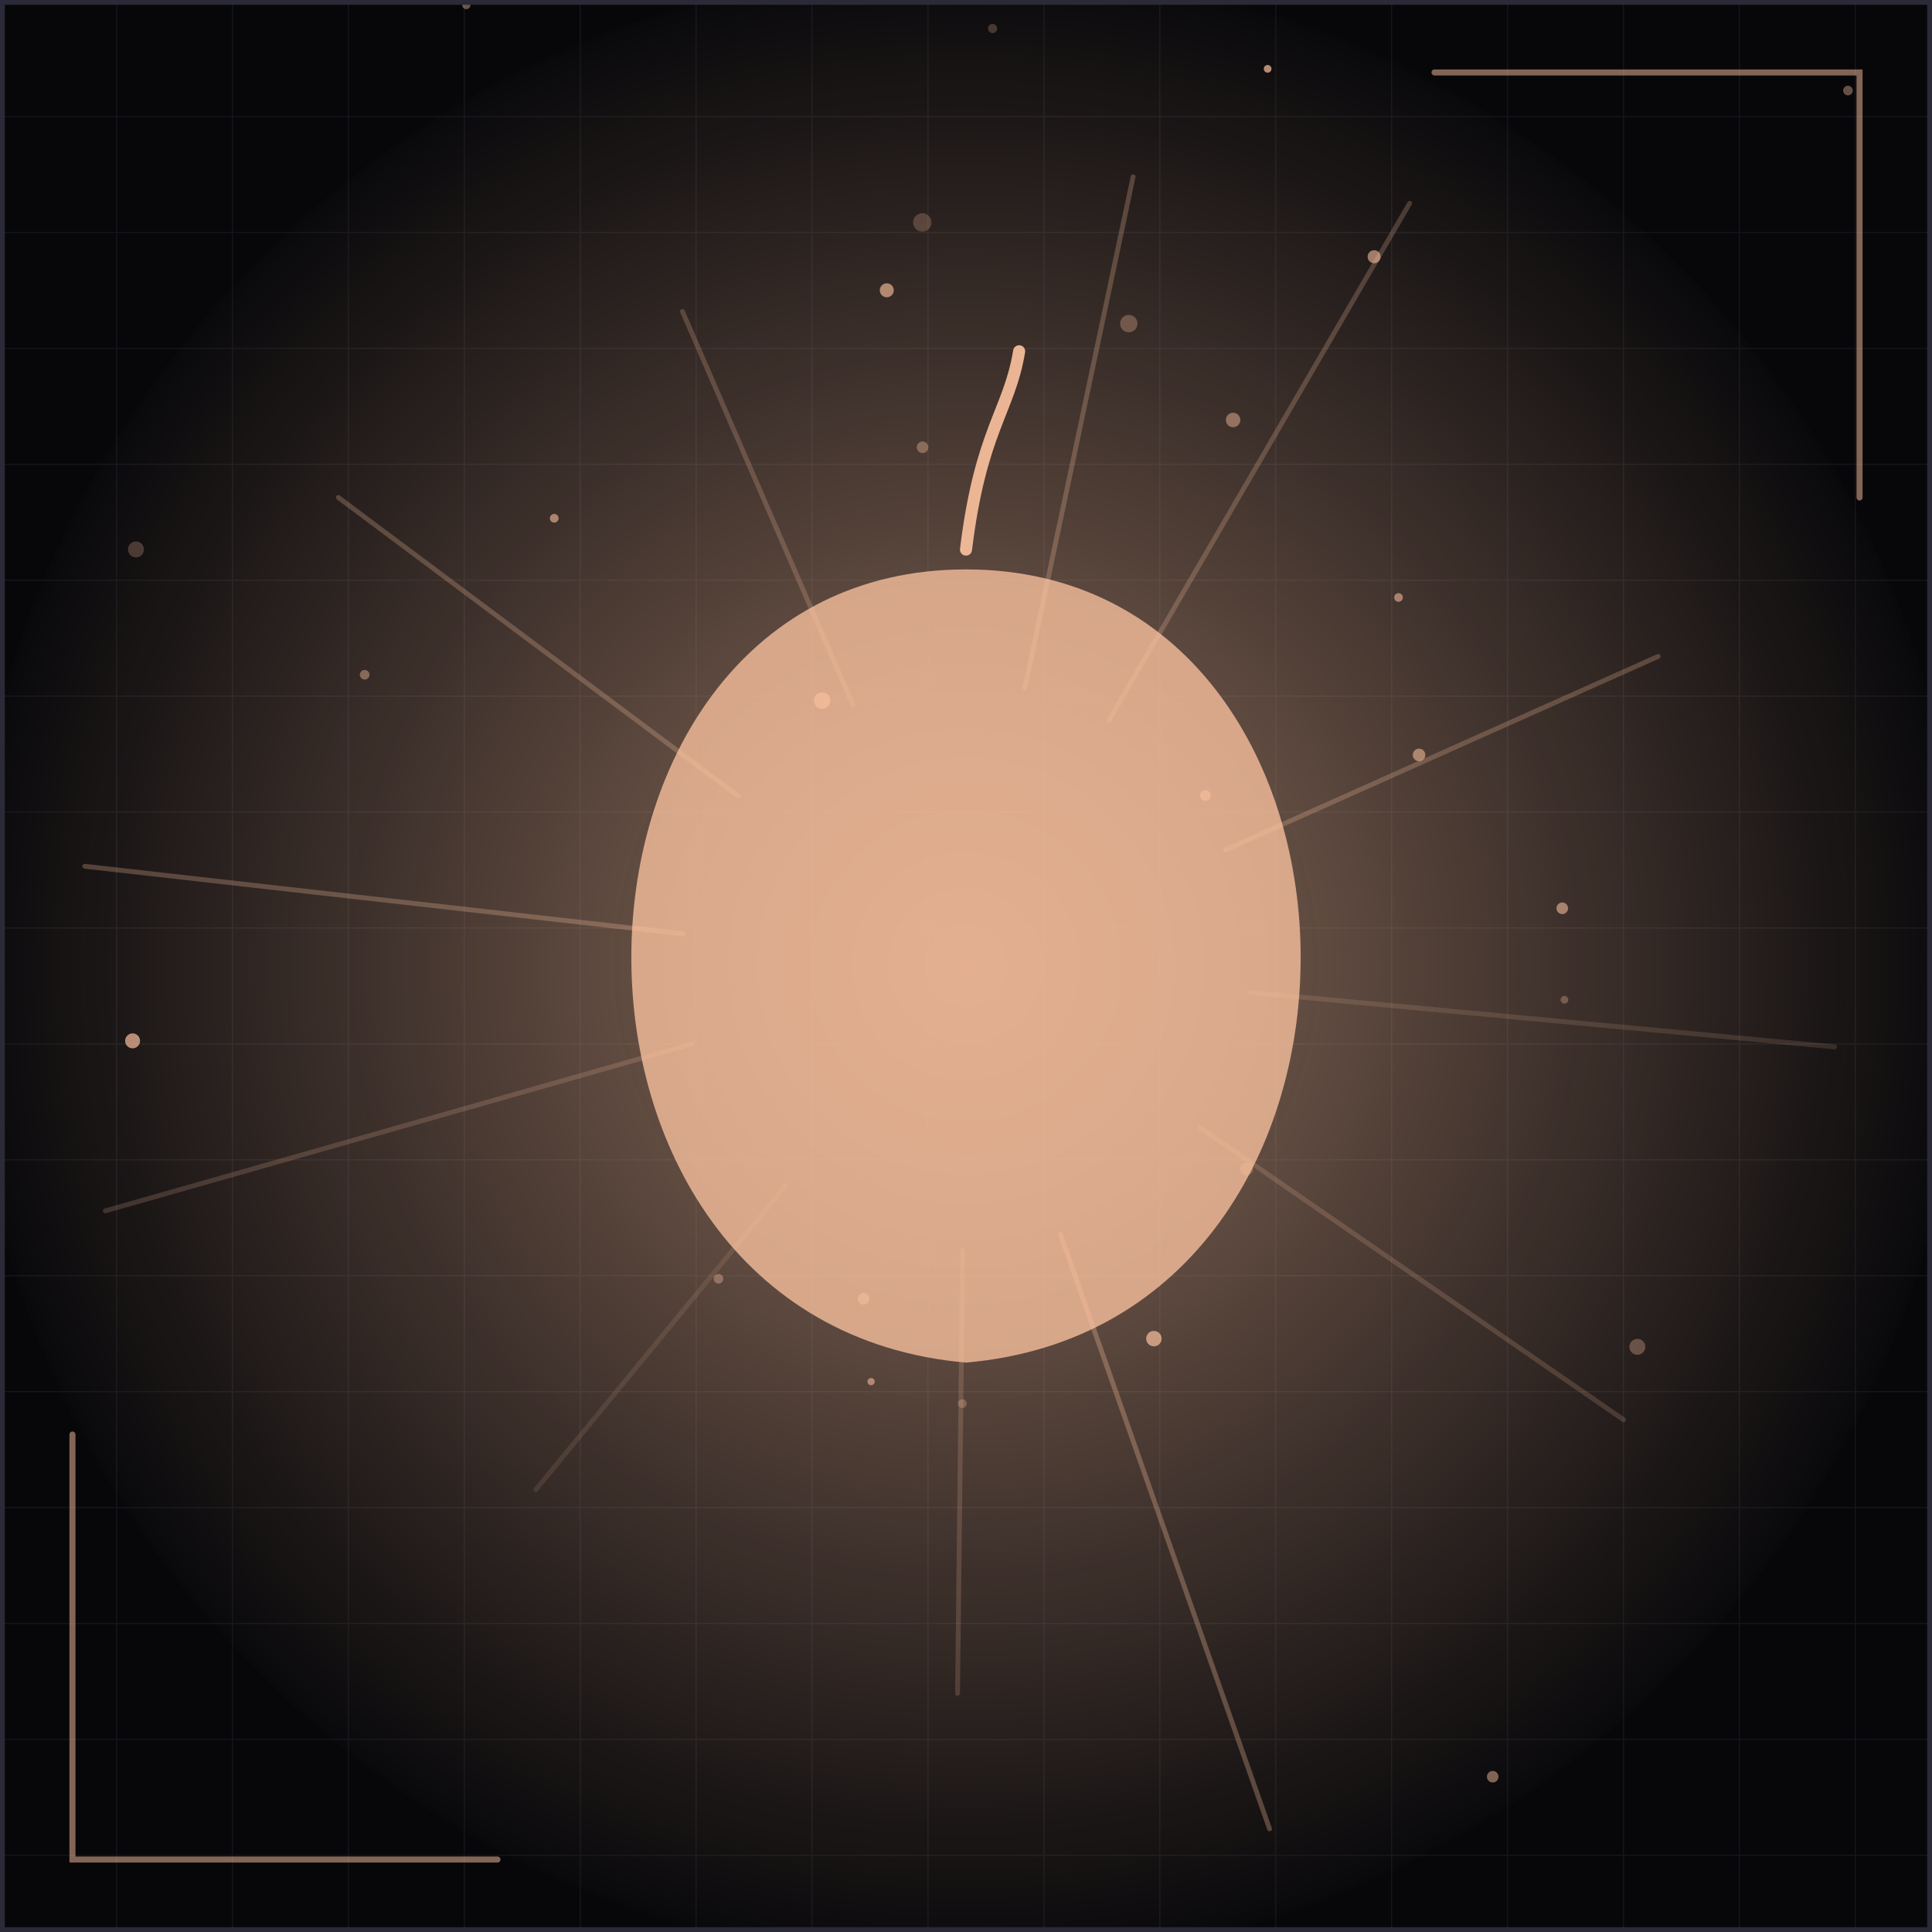
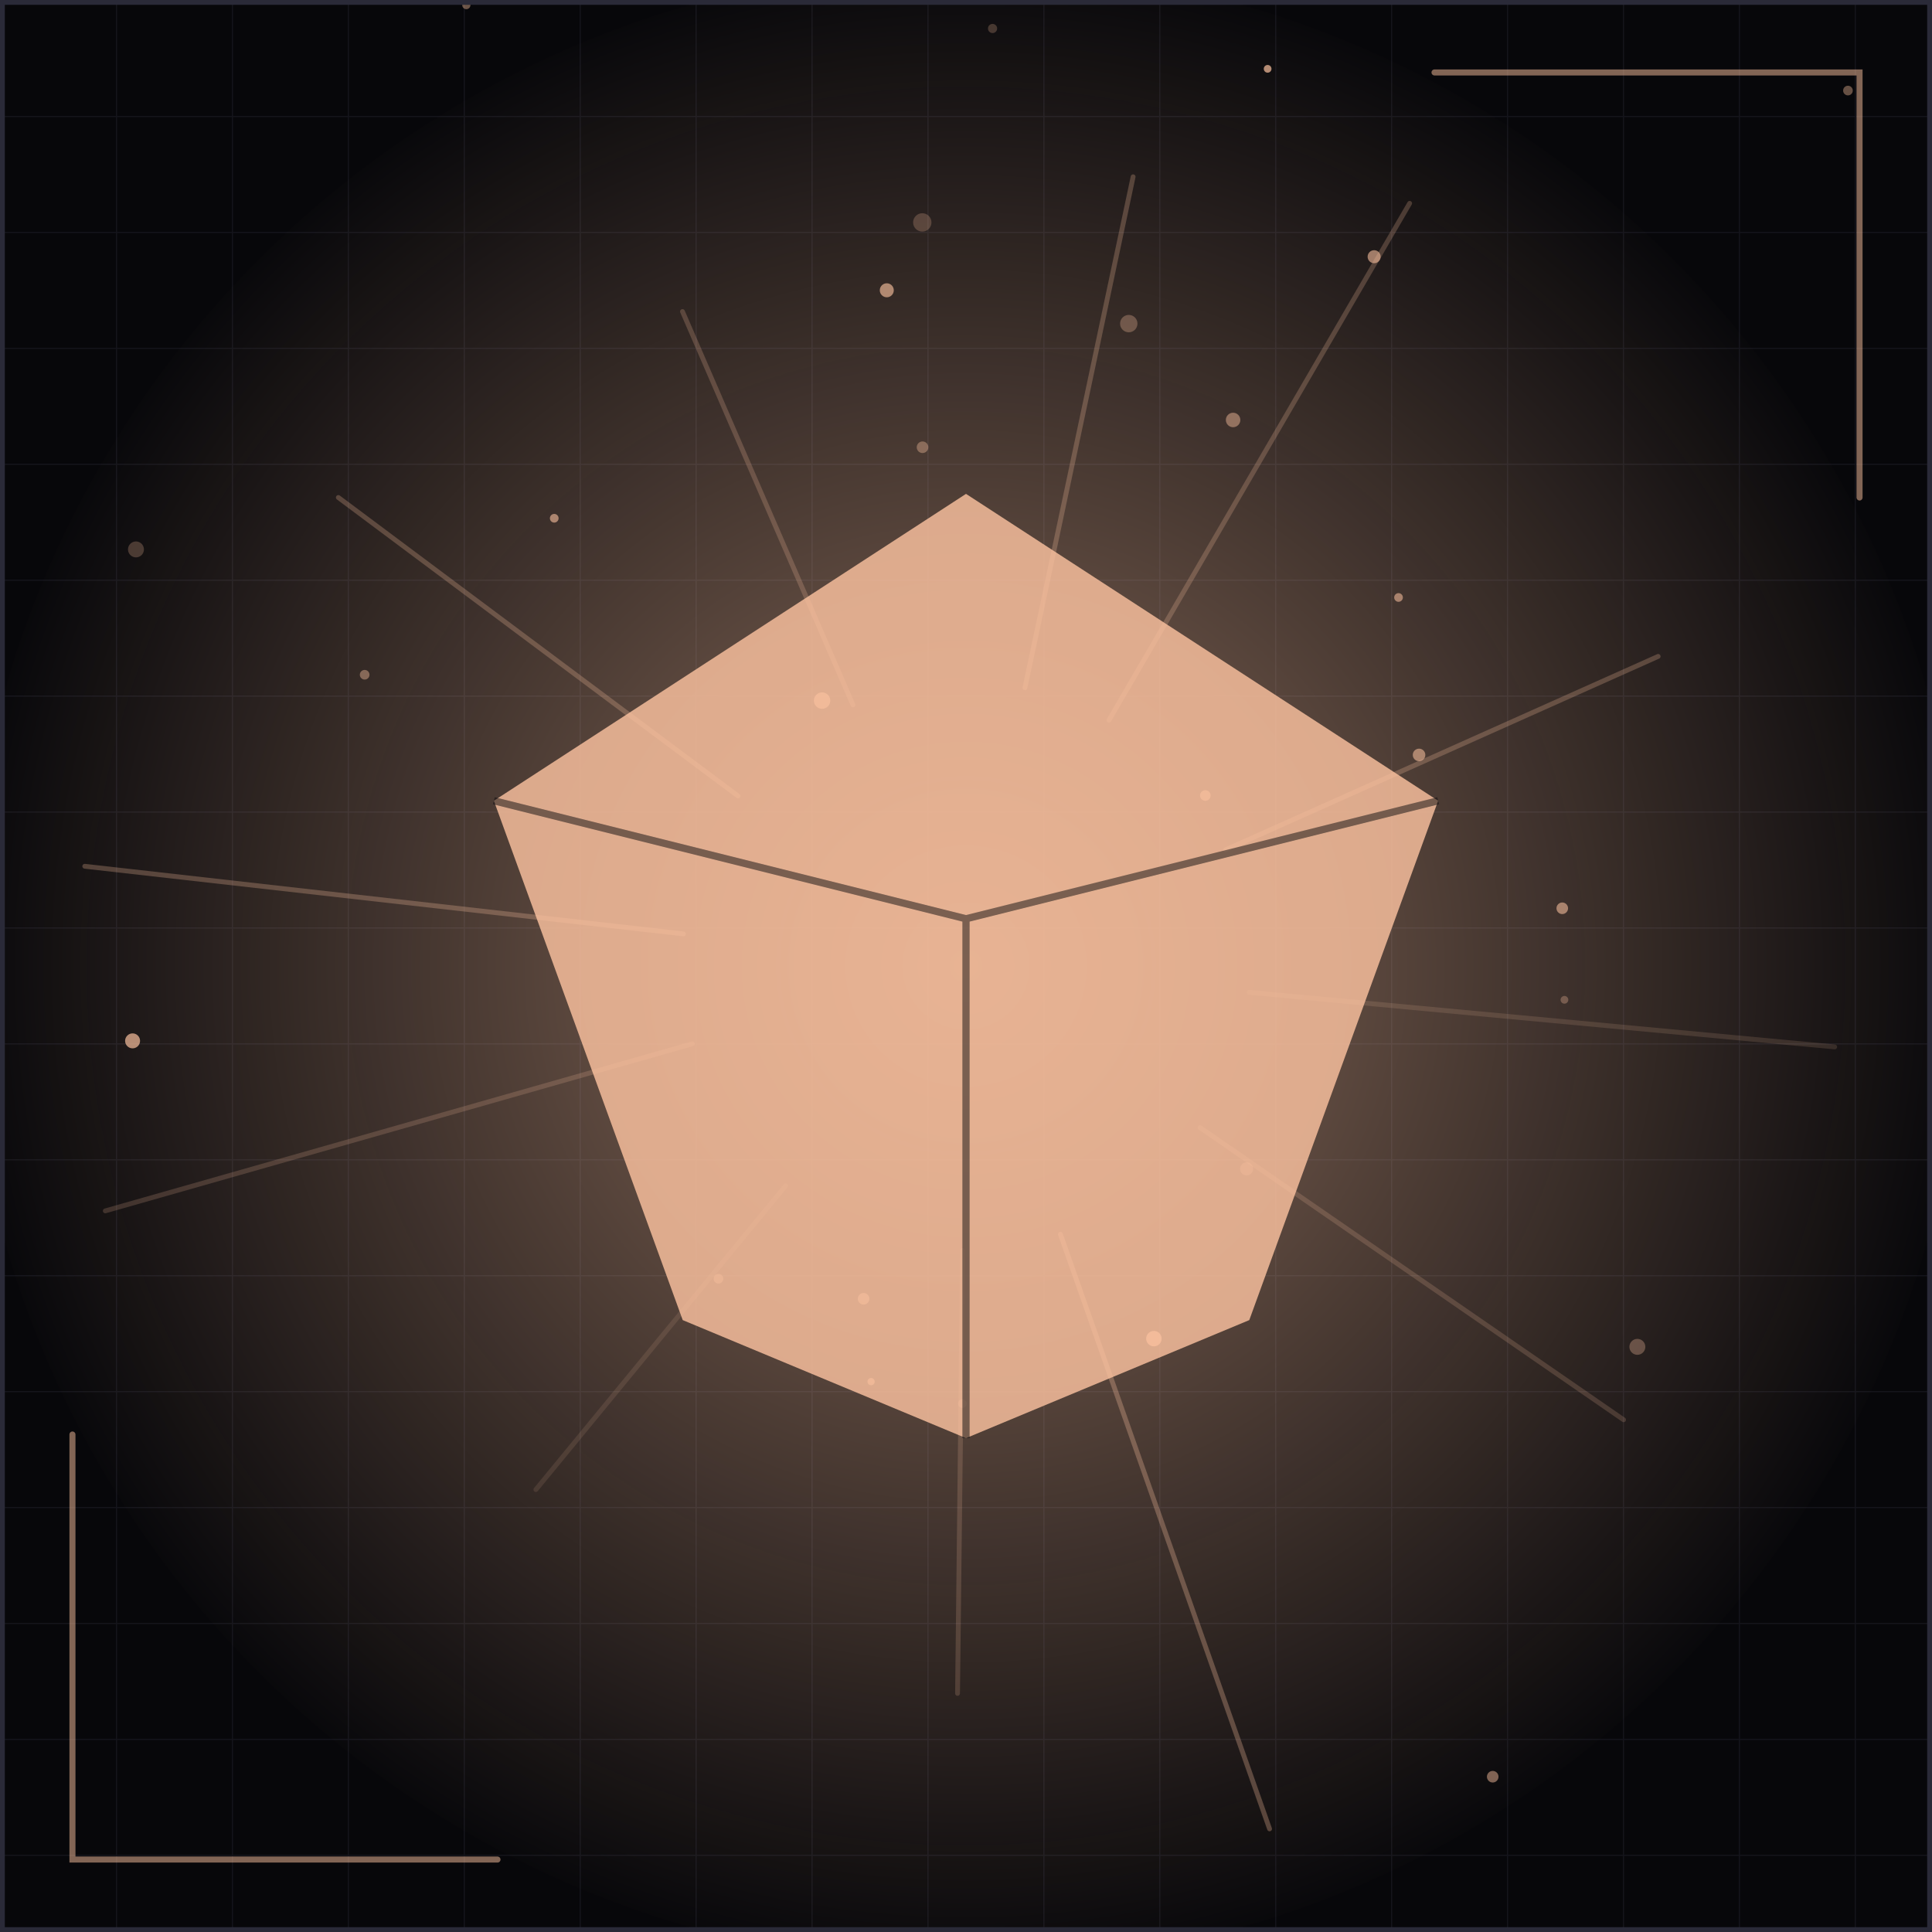
<svg xmlns="http://www.w3.org/2000/svg" width="800" height="800" viewBox="0 0 800 800">
  <rect width="800" height="800" fill="#07070a" />
  <defs>
    <pattern id="grid" width="48" height="48" patternUnits="userSpaceOnUse">
      <path d="M 48 0 L 0 0 0 48" fill="none" stroke="#2a2a38" stroke-width="1" opacity="0.35" />
    </pattern>
  </defs>
  <rect width="800" height="800" fill="url(#grid)" />
  <defs>
    <radialGradient id="glow1" cx="50%" cy="50%" r="50%">
      <stop offset="0%" stop-color="#fdc3a0" stop-opacity="0.55" />
      <stop offset="100%" stop-color="#fdc3a0" stop-opacity="0" />
    </radialGradient>
  </defs>
  <circle cx="400" cy="400" r="414" fill="url(#glow1)" />
  <g opacity="0.4" stroke="#fdc3a0" stroke-width="2" stroke-linecap="round">
    <line x1="517.3" y1="410.9" x2="759.7" y2="433.5" opacity="0.34" />
    <line x1="496.9" y1="466.9" x2="672.3" y2="587.9" opacity="0.43" />
    <line x1="439.1" y1="511.1" x2="525.7" y2="757.3" opacity="0.73" />
    <line x1="398.6" y1="517.8" x2="396.5" y2="701.2" opacity="0.44" />
    <line x1="325.3" y1="491.0" x2="221.9" y2="616.8" opacity="0.28" />
    <line x1="286.7" y1="432.2" x2="43.6" y2="501.4" opacity="0.45" />
    <line x1="283.0" y1="386.7" x2="35.1" y2="358.7" opacity="0.65" />
    <line x1="305.6" y1="329.6" x2="140.1" y2="206.0" opacity="0.61" />
    <line x1="353.2" y1="291.9" x2="282.6" y2="129.0" opacity="0.53" />
    <line x1="424.4" y1="284.8" x2="469.2" y2="73.2" opacity="0.61" />
    <line x1="459.2" y1="298.2" x2="583.7" y2="84.2" opacity="0.56" />
    <line x1="507.5" y1="351.9" x2="686.6" y2="271.8" opacity="0.60" />
  </g>
  <circle cx="297.5" cy="529.5" r="2.0" fill="#fdc3a0" opacity="0.36" />
  <circle cx="340.4" cy="290.1" r="3.4" fill="#fdc3a0" opacity="0.60" />
  <circle cx="765.2" cy="37.5" r="2.0" fill="#fdc3a0" opacity="0.39" />
  <circle cx="524.9" cy="28.5" r="1.6" fill="#fdc3a0" opacity="0.69" />
  <circle cx="587.6" cy="312.6" r="2.6" fill="#fdc3a0" opacity="0.55" />
  <circle cx="646.9" cy="376.1" r="2.4" fill="#fdc3a0" opacity="0.56" />
  <circle cx="367.2" cy="120.2" r="2.9" fill="#fdc3a0" opacity="0.62" />
  <circle cx="360.7" cy="572.1" r="1.5" fill="#fdc3a0" opacity="0.55" />
  <circle cx="499.1" cy="329.4" r="2.2" fill="#fdc3a0" opacity="0.55" />
  <circle cx="357.6" cy="537.8" r="2.4" fill="#fdc3a0" opacity="0.47" />
  <circle cx="193.1" cy="2.1" r="1.7" fill="#fdc3a0" opacity="0.41" />
  <circle cx="54.9" cy="431.0" r="3.1" fill="#fdc3a0" opacity="0.68" />
  <circle cx="229.5" cy="214.6" r="1.8" fill="#fdc3a0" opacity="0.58" />
  <circle cx="618.1" cy="735.7" r="2.4" fill="#fdc3a0" opacity="0.48" />
  <circle cx="647.8" cy="414.0" r="1.6" fill="#fdc3a0" opacity="0.30" />
  <circle cx="516.2" cy="484.0" r="2.7" fill="#fdc3a0" opacity="0.28" />
  <circle cx="569.0" cy="106.3" r="2.7" fill="#fdc3a0" opacity="0.58" />
  <circle cx="411.0" cy="11.8" r="1.9" fill="#fdc3a0" opacity="0.23" />
  <circle cx="151.0" cy="279.4" r="2.0" fill="#fdc3a0" opacity="0.41" />
  <circle cx="579.1" cy="247.4" r="1.8" fill="#fdc3a0" opacity="0.55" />
  <circle cx="678.0" cy="557.7" r="3.3" fill="#fdc3a0" opacity="0.31" />
  <circle cx="467.4" cy="134.0" r="3.6" fill="#fdc3a0" opacity="0.30" />
  <circle cx="381.9" cy="92.1" r="3.8" fill="#fdc3a0" opacity="0.23" />
  <circle cx="382.0" cy="185.2" r="2.4" fill="#fdc3a0" opacity="0.37" />
  <circle cx="398.5" cy="581.2" r="1.8" fill="#fdc3a0" opacity="0.28" />
  <circle cx="510.6" cy="173.9" r="3.0" fill="#fdc3a0" opacity="0.45" />
  <circle cx="56.3" cy="227.5" r="3.3" fill="#fdc3a0" opacity="0.24" />
  <circle cx="477.8" cy="554.3" r="3.2" fill="#fdc3a0" opacity="0.68" />
-   <g transform="translate(400 400)" opacity="0.9">
-     <path d="M0 -164.22 C 180.642 -164.22 188.853 147.798 0 164.22 C -188.853 147.798 -180.642 -164.22 0 -164.22 Z" fill="#fdc3a0" opacity="0.85" />
-     <path d="M0 -172.431 C 6 -221.697, 18 -229.908, 22 -254.541" fill="none" stroke="#fdc3a0" stroke-width="5" stroke-linecap="round" />
+   <g transform="translate(400 400)" opacity="0.95">
+     <path d="M -195.5 -68.425 L 0 -195.5 L 195.5 -68.425 L 117.3 146.625 L 0 195.5 L -117.3 146.625 Z" fill="#fdc3a0" opacity="0.85" />
+     <path d="M -195.5 -68.425 L 0 -19.55 L 195.5 -68.425 M 0 -19.55 L 0 195.5" fill="none" stroke="#07070a" stroke-width="3" opacity="0.5" />
  </g>
  <g opacity="0.5" stroke="#fdc3a0" stroke-width="2.5" stroke-linecap="round">
    <path d="M 594 30 L 770 30 L 770 206" fill="none" />
    <path d="M 30 594 L 30 770 L 206 770" fill="none" />
  </g>
  <rect x="1" y="1" width="798" height="798" fill="none" stroke="#2a2a38" stroke-width="2" />
</svg>
